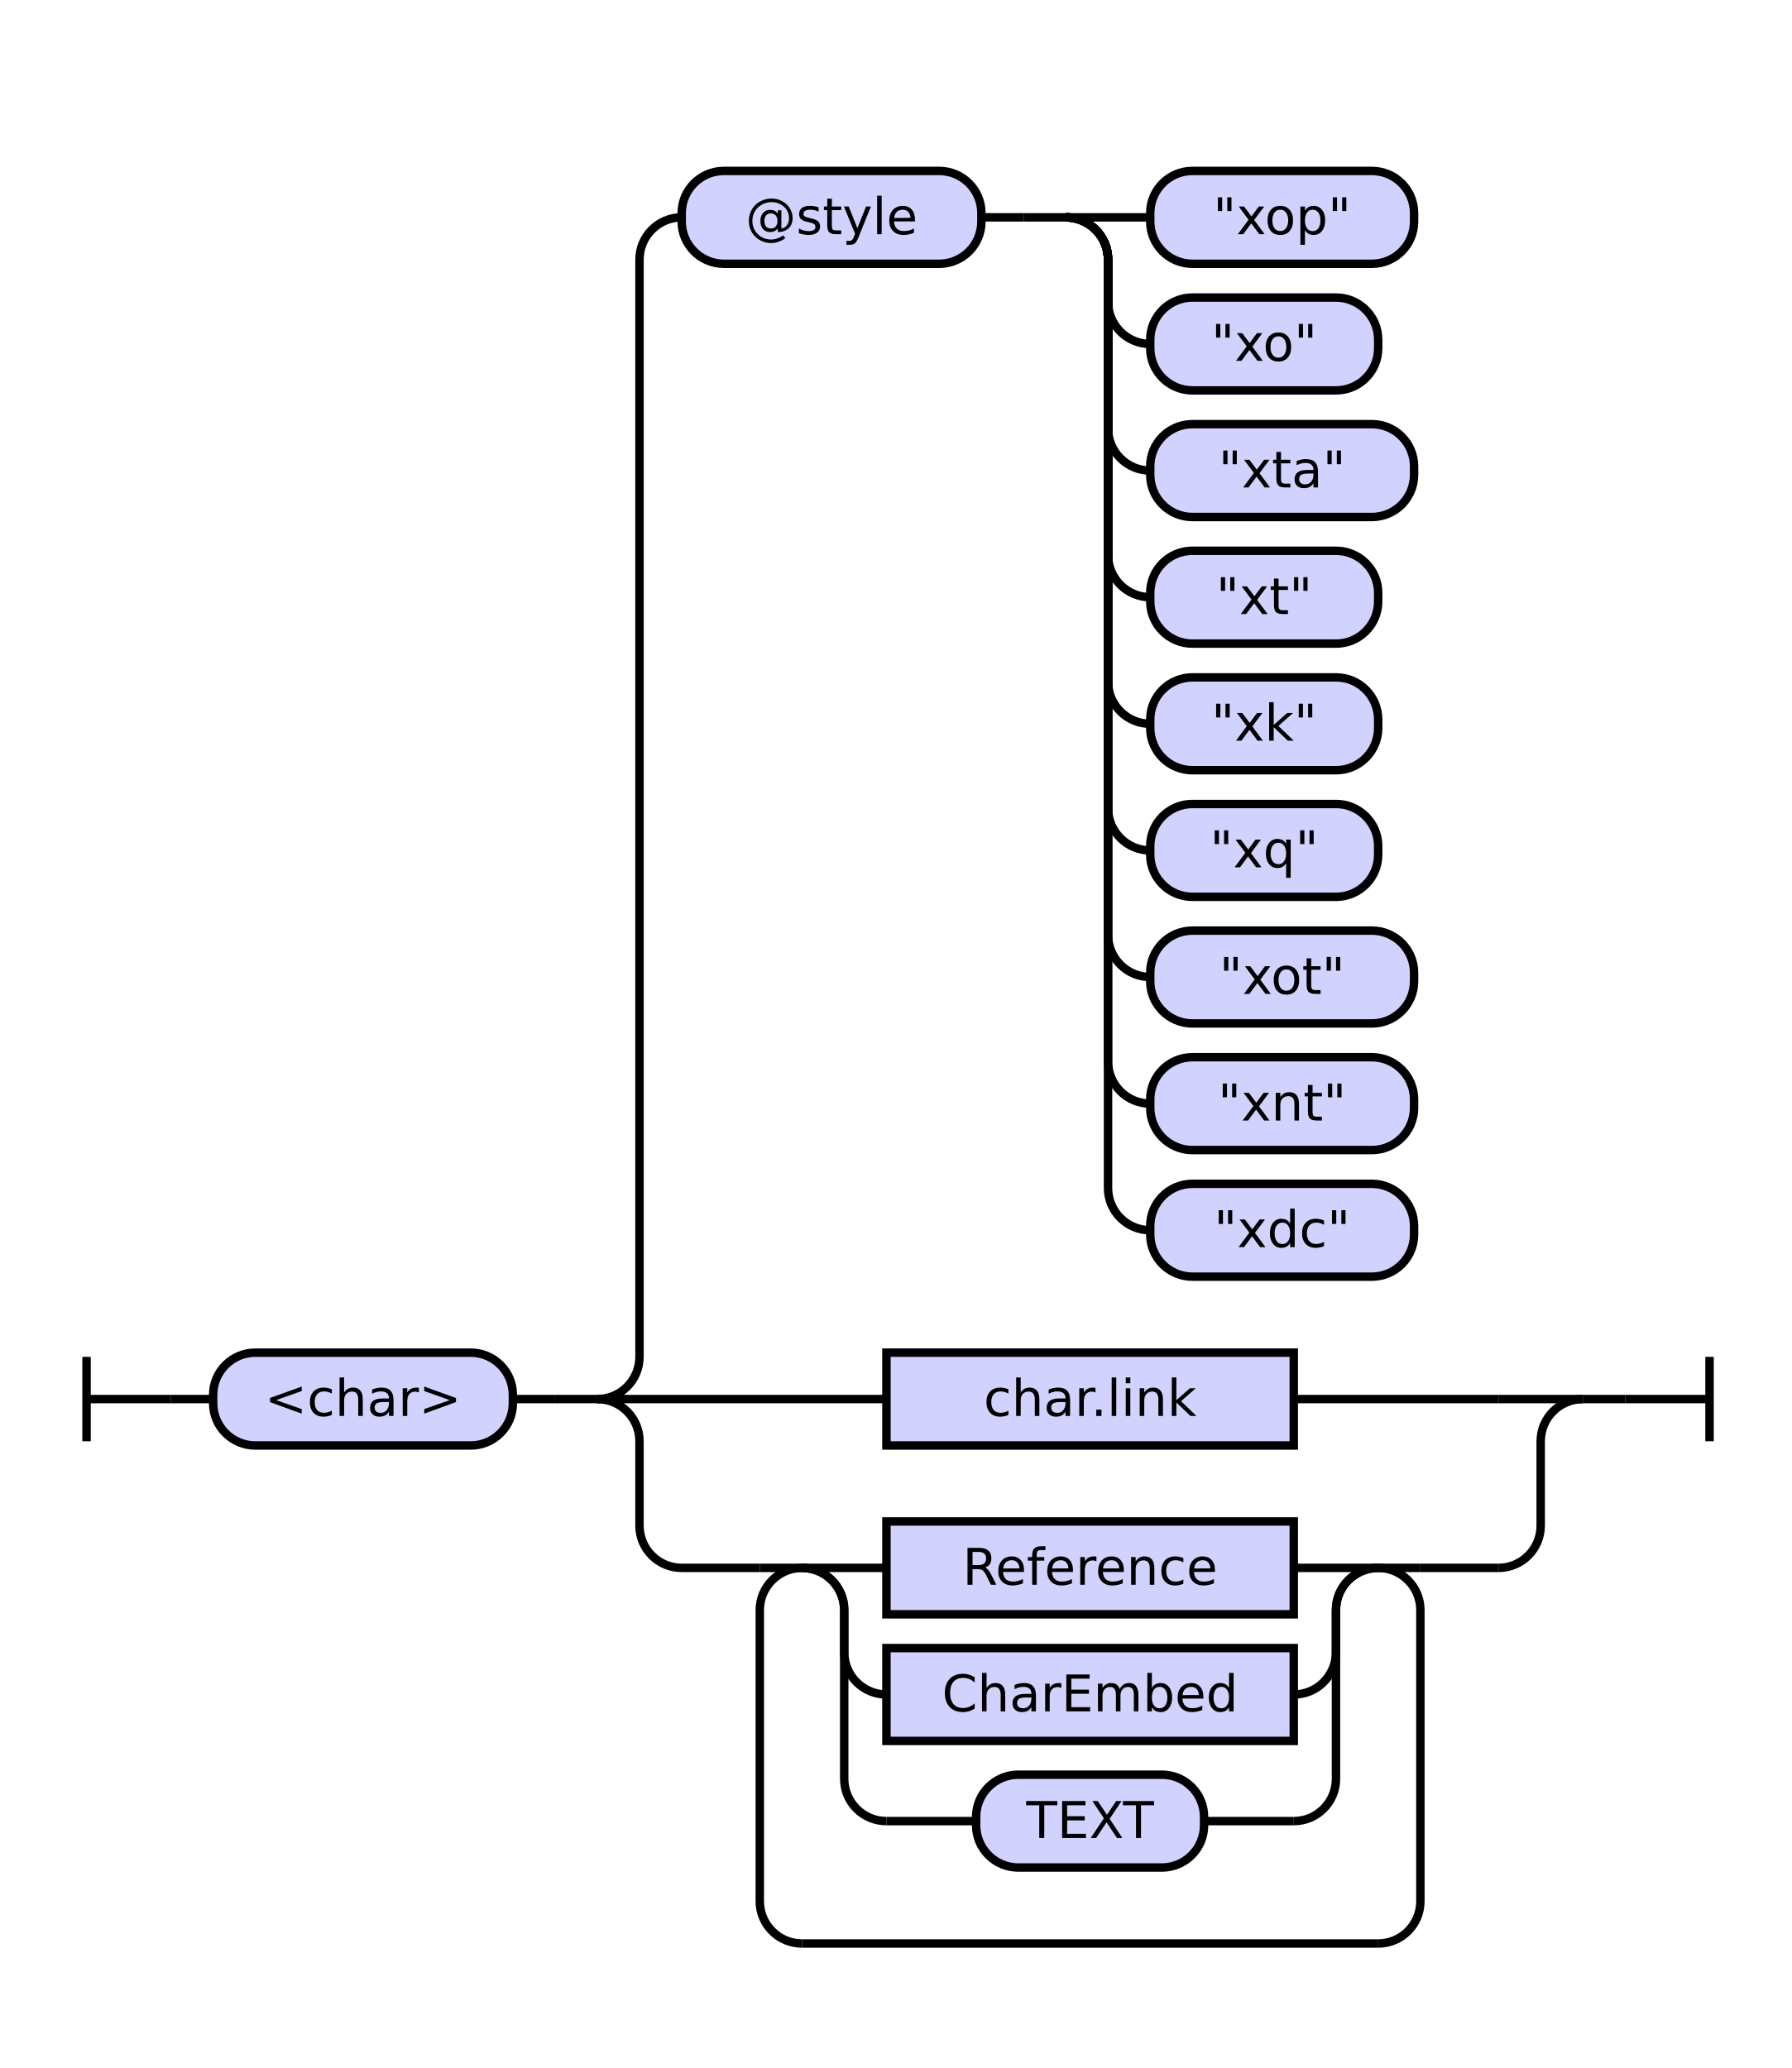
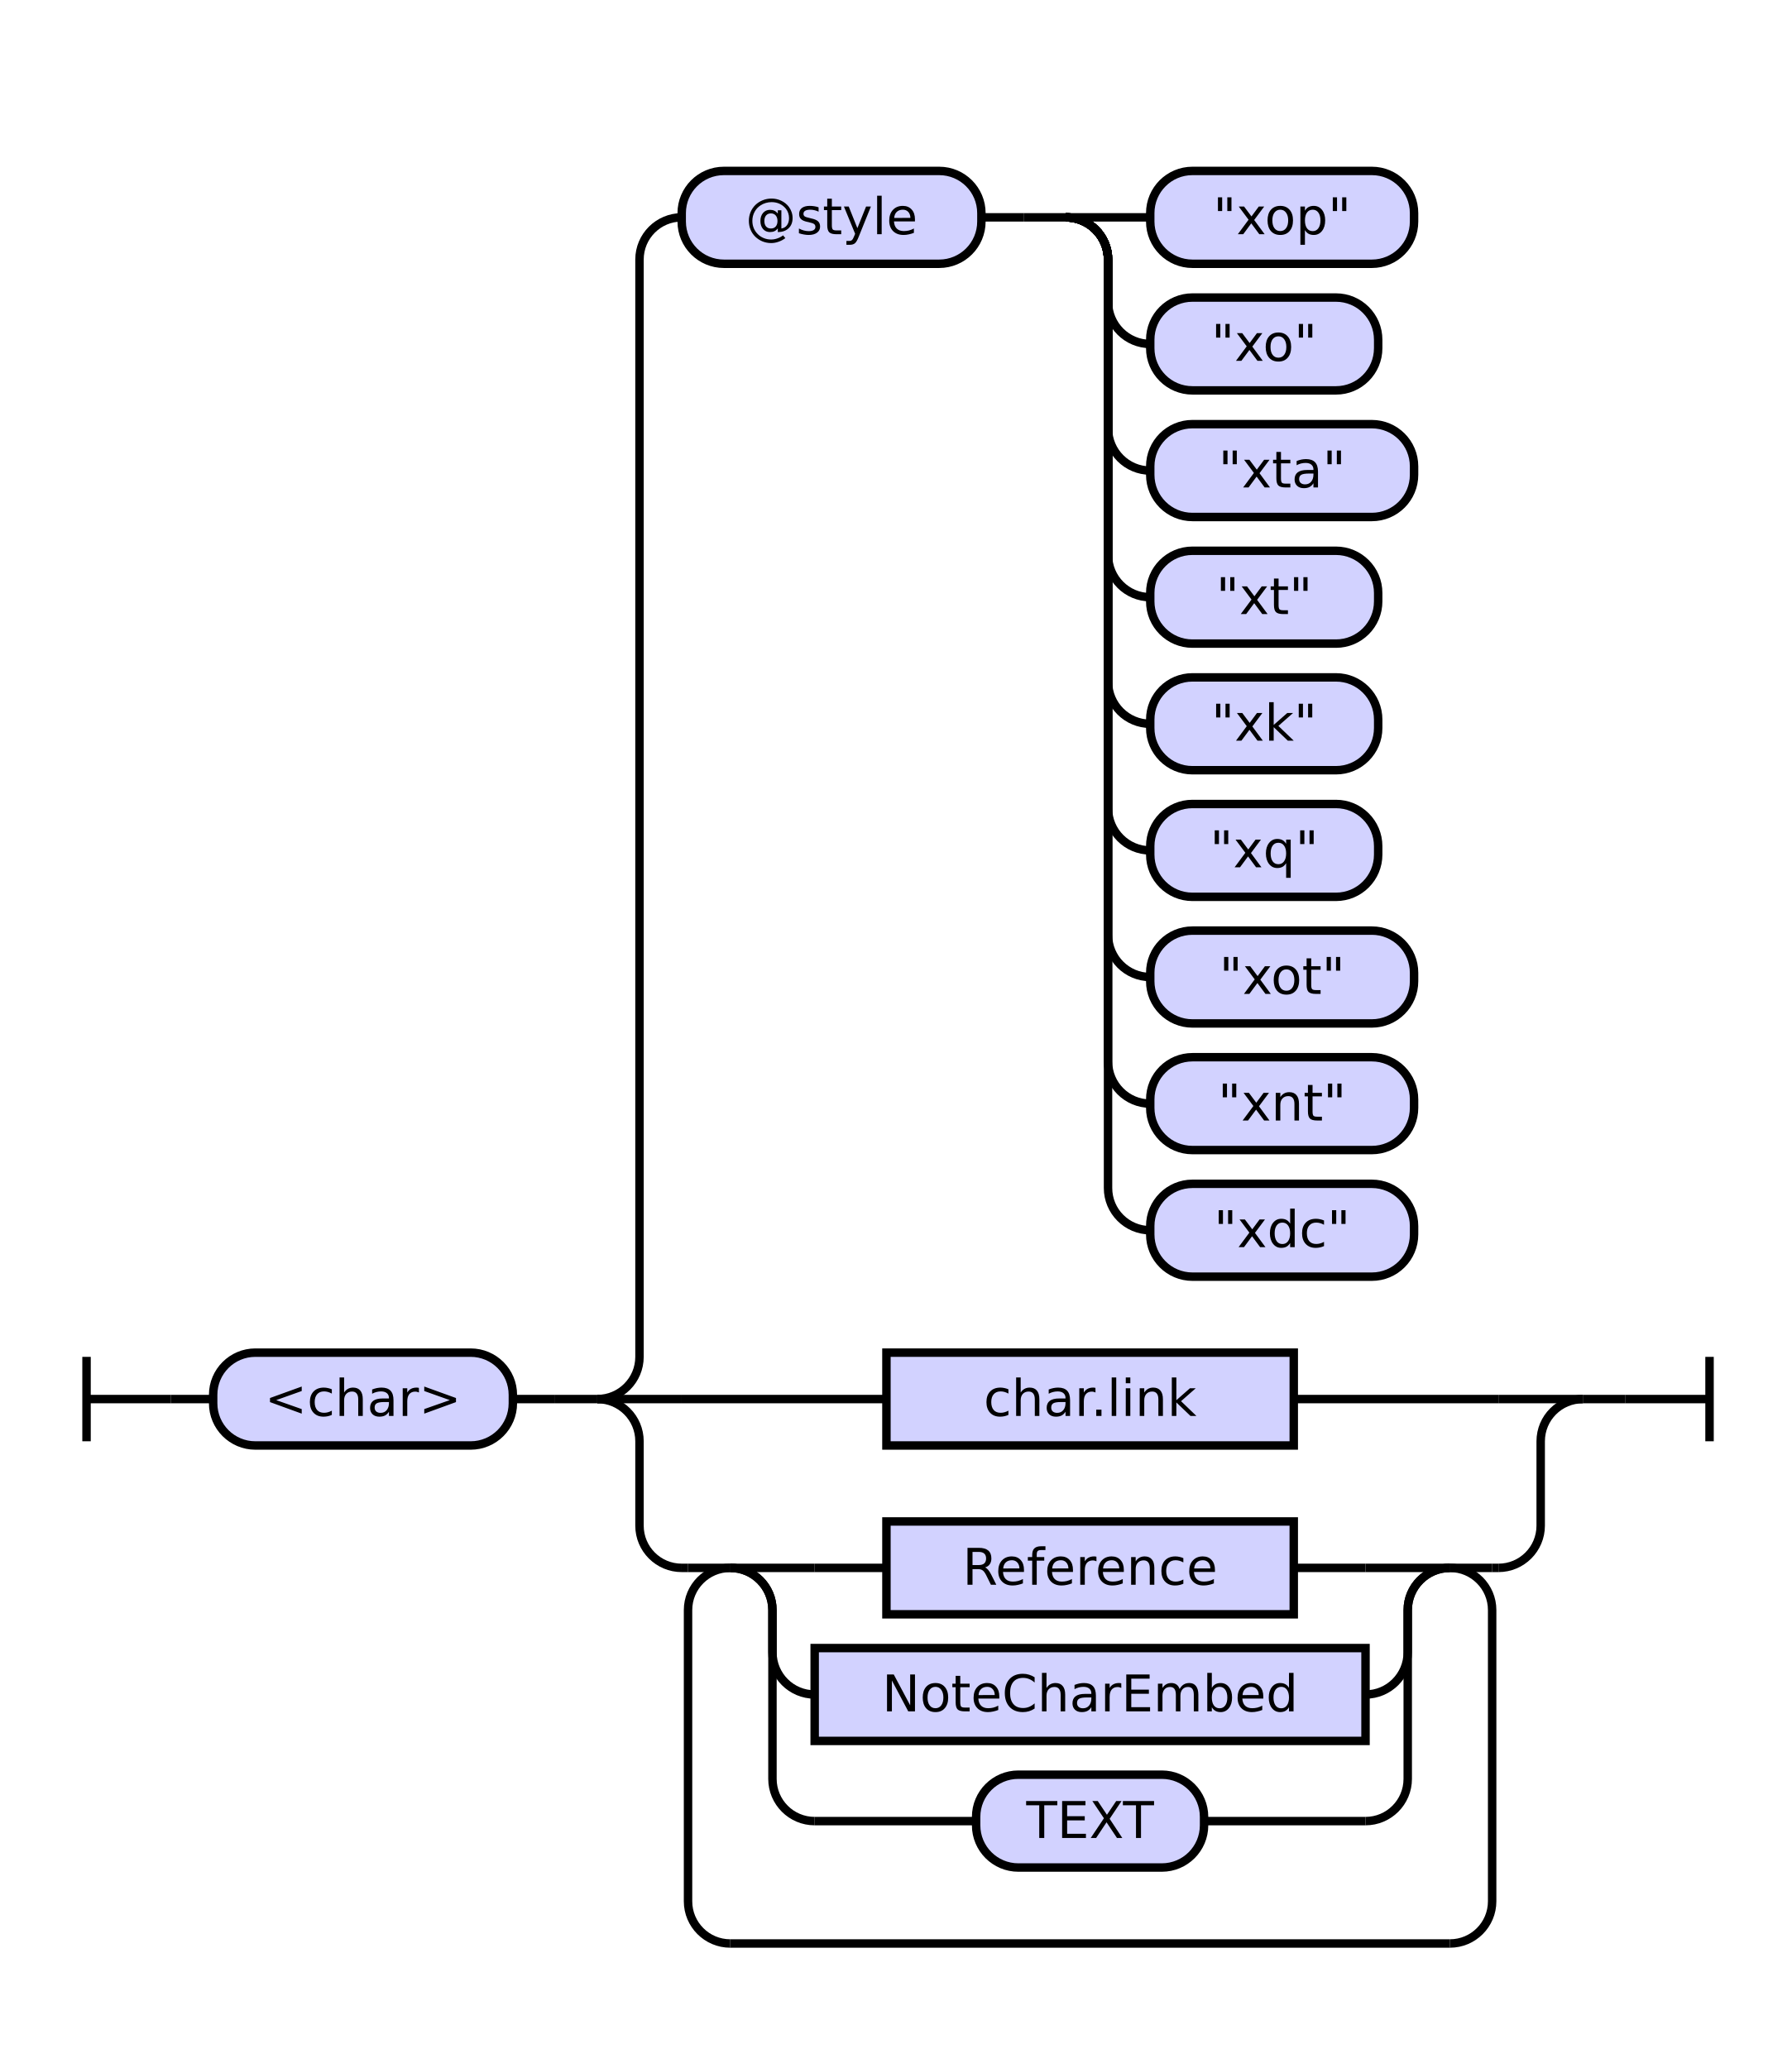
<svg xmlns="http://www.w3.org/2000/svg" class="railroad-diagram" height="490" viewBox="0 0 424.5 490" width="424.5">
  <g transform="translate(.5 .5)">
    <style>/*  */

    svg.railroad-diagram {
        background-color:hsl(30,20%,95%);
    }
    svg.railroad-diagram path {
        stroke-width: 2;
        stroke: black;
        fill: none;
    }
    svg.railroad-diagram text {
        font-size: 12px;
        text-anchor: middle;
        font-family: DejaVu Sans;
    }
    svg.railroad-diagram text.label {
        text-anchor:start;
    }
    svg.railroad-diagram text.comment {
        font-family: DejaVu Sans;
        font-size: 14px;
    }
    svg.railroad-diagram rect{
        stroke-width: 2;
        stroke:black;
        fill: rgb(210, 210, 255);
    }
    svg.railroad-diagram rect.group-box {
        stroke: gray;
        stroke-dasharray: 10 5;
        fill: none;
    }
    .terminal {
        font-family: DejaVu Sans;
    }

/*  */
</style>
    <g>
      <path d="M 20 321 v 20 m 0 -10 h 20" />
    </g>
    <path d="M 40 331 h 10" />
    <g>
      <path d="M 50 331 h 0.0" />
      <path d="M 374.5 331 h 0.0" />
      <g>
        <path d="M 50.0 331 h 0.0" />
        <path d="M 374.5 331 h 0.0" />
        <g class="terminal ">
          <path d="M 50.0 331 h 0.0" />
          <path d="M 121.0 331 h 0.0" />
          <rect height="22" rx="10" ry="10" width="71.0" x="50.0" y="320" />
          <text x="85.5" y="335">&lt;char&gt;</text>
        </g>
        <path d="M 121.0 331 h 10" />
        <path d="M 131.0 331 h 10" />
        <g>
          <path d="M 141.0 331 h 0.0" />
          <path d="M 374.5 331 h 0.0" />
          <path d="M 141.0 331 a 10 10 0 0 0 10 -10 v -260 a 10 10 0 0 1 10 -10" />
          <g>
            <path d="M 161.0 51 h 0.0" />
            <path d="M 354.5 51 h 0.0" />
            <g class="terminal ">
              <path d="M 161.0 51 h 0.0" />
              <path d="M 232.0 51 h 0.0" />
              <rect height="22" rx="10" ry="10" width="71.0" x="161.0" y="40" />
              <text x="196.5" y="55">@style</text>
            </g>
            <path d="M 232.0 51 h 10" />
            <path d="M 242.0 51 h 10" />
            <g>
              <path d="M 252.0 51 h 0.0" />
              <path d="M 252.0 51 h 20" />
              <g class="terminal ">
                <path d="M 272.0 51 h 0.0" />
                <path d="M 334.5 51 h 0.0" />
                <rect height="22" rx="10" ry="10" width="62.5" x="272.0" y="40" />
                <text x="303.25" y="55">"xop"</text>
              </g>
              <path d="M 252.0 51 a 10 10 0 0 1 10 10 v 10 a 10 10 0 0 0 10 10" />
              <g class="terminal ">
                <path d="M 272.0 81 h 0.0" />
                <path d="M 326.0 81 h 0.0" />
                <rect height="22" rx="10" ry="10" width="54.0" x="272.0" y="70" />
                <text x="299.0" y="85">"xo"</text>
              </g>
              <path d="M 252.0 51 a 10 10 0 0 1 10 10 v 40 a 10 10 0 0 0 10 10" />
              <g class="terminal ">
                <path d="M 272.0 111 h 0.0" />
                <path d="M 334.5 111 h 0.0" />
                <rect height="22" rx="10" ry="10" width="62.5" x="272.0" y="100" />
                <text x="303.25" y="115">"xta"</text>
              </g>
              <path d="M 252.0 51 a 10 10 0 0 1 10 10 v 70 a 10 10 0 0 0 10 10" />
              <g class="terminal ">
                <path d="M 272.0 141 h 0.0" />
                <path d="M 326.0 141 h 0.0" />
                <rect height="22" rx="10" ry="10" width="54.0" x="272.0" y="130" />
                <text x="299.0" y="145">"xt"</text>
              </g>
              <path d="M 252.0 51 a 10 10 0 0 1 10 10 v 100 a 10 10 0 0 0 10 10" />
              <g class="terminal ">
                <path d="M 272.0 171 h 0.0" />
                <path d="M 326.0 171 h 0.0" />
                <rect height="22" rx="10" ry="10" width="54.0" x="272.0" y="160" />
                <text x="299.0" y="175">"xk"</text>
              </g>
              <path d="M 252.0 51 a 10 10 0 0 1 10 10 v 130 a 10 10 0 0 0 10 10" />
              <g class="terminal ">
                <path d="M 272.0 201 h 0.0" />
                <path d="M 326.0 201 h 0.0" />
                <rect height="22" rx="10" ry="10" width="54.0" x="272.0" y="190" />
                <text x="299.0" y="205">"xq"</text>
              </g>
              <path d="M 252.0 51 a 10 10 0 0 1 10 10 v 160 a 10 10 0 0 0 10 10" />
              <g class="terminal ">
                <path d="M 272.0 231 h 0.0" />
                <path d="M 334.5 231 h 0.0" />
                <rect height="22" rx="10" ry="10" width="62.5" x="272.0" y="220" />
                <text x="303.25" y="235">"xot"</text>
              </g>
              <path d="M 252.0 51 a 10 10 0 0 1 10 10 v 190 a 10 10 0 0 0 10 10" />
              <g class="terminal ">
                <path d="M 272.0 261 h 0.0" />
                <path d="M 334.5 261 h 0.0" />
                <rect height="22" rx="10" ry="10" width="62.5" x="272.0" y="250" />
                <text x="303.25" y="265">"xnt"</text>
              </g>
              <path d="M 252.0 51 a 10 10 0 0 1 10 10 v 220 a 10 10 0 0 0 10 10" />
              <g class="terminal ">
                <path d="M 272.0 291 h 0.0" />
                <path d="M 334.5 291 h 0.0" />
                <rect height="22" rx="10" ry="10" width="62.5" x="272.0" y="280" />
                <text x="303.25" y="295">"xdc"</text>
              </g>
            </g>
          </g>
          <path d="M 141.0 331 h 20" />
          <g class="non-terminal ">
            <path d="M 161.0 331 h 48.5" />
            <path d="M 306.0 331 h 48.5" />
            <rect height="22" width="96.5" x="209.5" y="320" />
            <text x="257.75" y="335">char.link</text>
          </g>
          <path d="M 354.5 331 h 20" />
          <path d="M 141.0 331 a 10 10 0 0 1 10 10 v 20 a 10 10 0 0 0 10 10" />
          <g>
-             <path d="M 161.0 371 h 18.5" />
-             <path d="M 336.0 371 h 18.5" />
-             <path d="M 179.5 371 h 10" />
+             <path d="M 161.0 371 h 1.5" />
+             <path d="M 353.0 371 h 1.5" />
+             <path d="M 162.5 371 h 10" />
            <g>
-               <path d="M 189.5 371 h 0.0" />
-               <path d="M 326.0 371 h 0.0" />
-               <path d="M 189.5 371 h 20" />
+               <path d="M 172.5 371 h 0.0" />
+               <path d="M 343.0 371 h 0.0" />
+               <path d="M 172.5 371 h 20" />
              <g class="non-terminal ">
-                 <path d="M 209.5 371 h 0.0" />
-                 <path d="M 306.0 371 h 0.0" />
+                 <path d="M 192.5 371 h 17.0" />
+                 <path d="M 306.0 371 h 17.0" />
                <rect height="22" width="96.5" x="209.5" y="360" />
                <text x="257.75" y="375">Reference</text>
              </g>
-               <path d="M 306.0 371 h 20" />
-               <path d="M 189.5 371 a 10 10 0 0 1 10 10 v 10 a 10 10 0 0 0 10 10" />
+               <path d="M 323.0 371 h 20" />
+               <path d="M 172.5 371 a 10 10 0 0 1 10 10 v 10 a 10 10 0 0 0 10 10" />
              <g class="non-terminal ">
-                 <path d="M 209.5 401 h 0.0" />
-                 <path d="M 306.0 401 h 0.0" />
-                 <rect height="22" width="96.5" x="209.5" y="390" />
-                 <text x="257.75" y="405">CharEmbed</text>
+                 <path d="M 192.5 401 h 0.0" />
+                 <path d="M 323.0 401 h 0.0" />
+                 <rect height="22" width="130.5" x="192.5" y="390" />
+                 <text x="257.75" y="405">NoteCharEmbed</text>
              </g>
-               <path d="M 306.0 401 a 10 10 0 0 0 10 -10 v -10 a 10 10 0 0 1 10 -10" />
-               <path d="M 189.5 371 a 10 10 0 0 1 10 10 v 40 a 10 10 0 0 0 10 10" />
+               <path d="M 323.0 401 a 10 10 0 0 0 10 -10 v -10 a 10 10 0 0 1 10 -10" />
+               <path d="M 172.5 371 a 10 10 0 0 1 10 10 v 40 a 10 10 0 0 0 10 10" />
              <g class="terminal ">
-                 <path d="M 209.5 431 h 21.25" />
-                 <path d="M 284.75 431 h 21.25" />
+                 <path d="M 192.5 431 h 38.25" />
+                 <path d="M 284.75 431 h 38.25" />
                <rect height="22" rx="10" ry="10" width="54.0" x="230.75" y="420" />
                <text x="257.75" y="435">TEXT</text>
              </g>
-               <path d="M 306.0 431 a 10 10 0 0 0 10 -10 v -40 a 10 10 0 0 1 10 -10" />
+               <path d="M 323.0 431 a 10 10 0 0 0 10 -10 v -40 a 10 10 0 0 1 10 -10" />
            </g>
-             <path d="M 326.0 371 h 10" />
-             <path d="M 189.5 371 a 10 10 0 0 0 -10 10 v 69 a 10 10 0 0 0 10 10" />
+             <path d="M 343.0 371 h 10" />
+             <path d="M 172.5 371 a 10 10 0 0 0 -10 10 v 69 a 10 10 0 0 0 10 10" />
            <g>
-               <path d="M 189.5 460 h 136.5" />
+               <path d="M 172.5 460 h 170.5" />
            </g>
-             <path d="M 326.0 460 a 10 10 0 0 0 10 -10 v -69 a 10 10 0 0 0 -10 -10" />
+             <path d="M 343.0 460 a 10 10 0 0 0 10 -10 v -69 a 10 10 0 0 0 -10 -10" />
          </g>
          <path d="M 354.5 371 a 10 10 0 0 0 10 -10 v -20 a 10 10 0 0 1 10 -10" />
        </g>
      </g>
    </g>
    <path d="M 374.5 331 h 10" />
    <path d="M 384.5 331 h 20 m 0 -10 v 20" />
  </g>
</svg>
